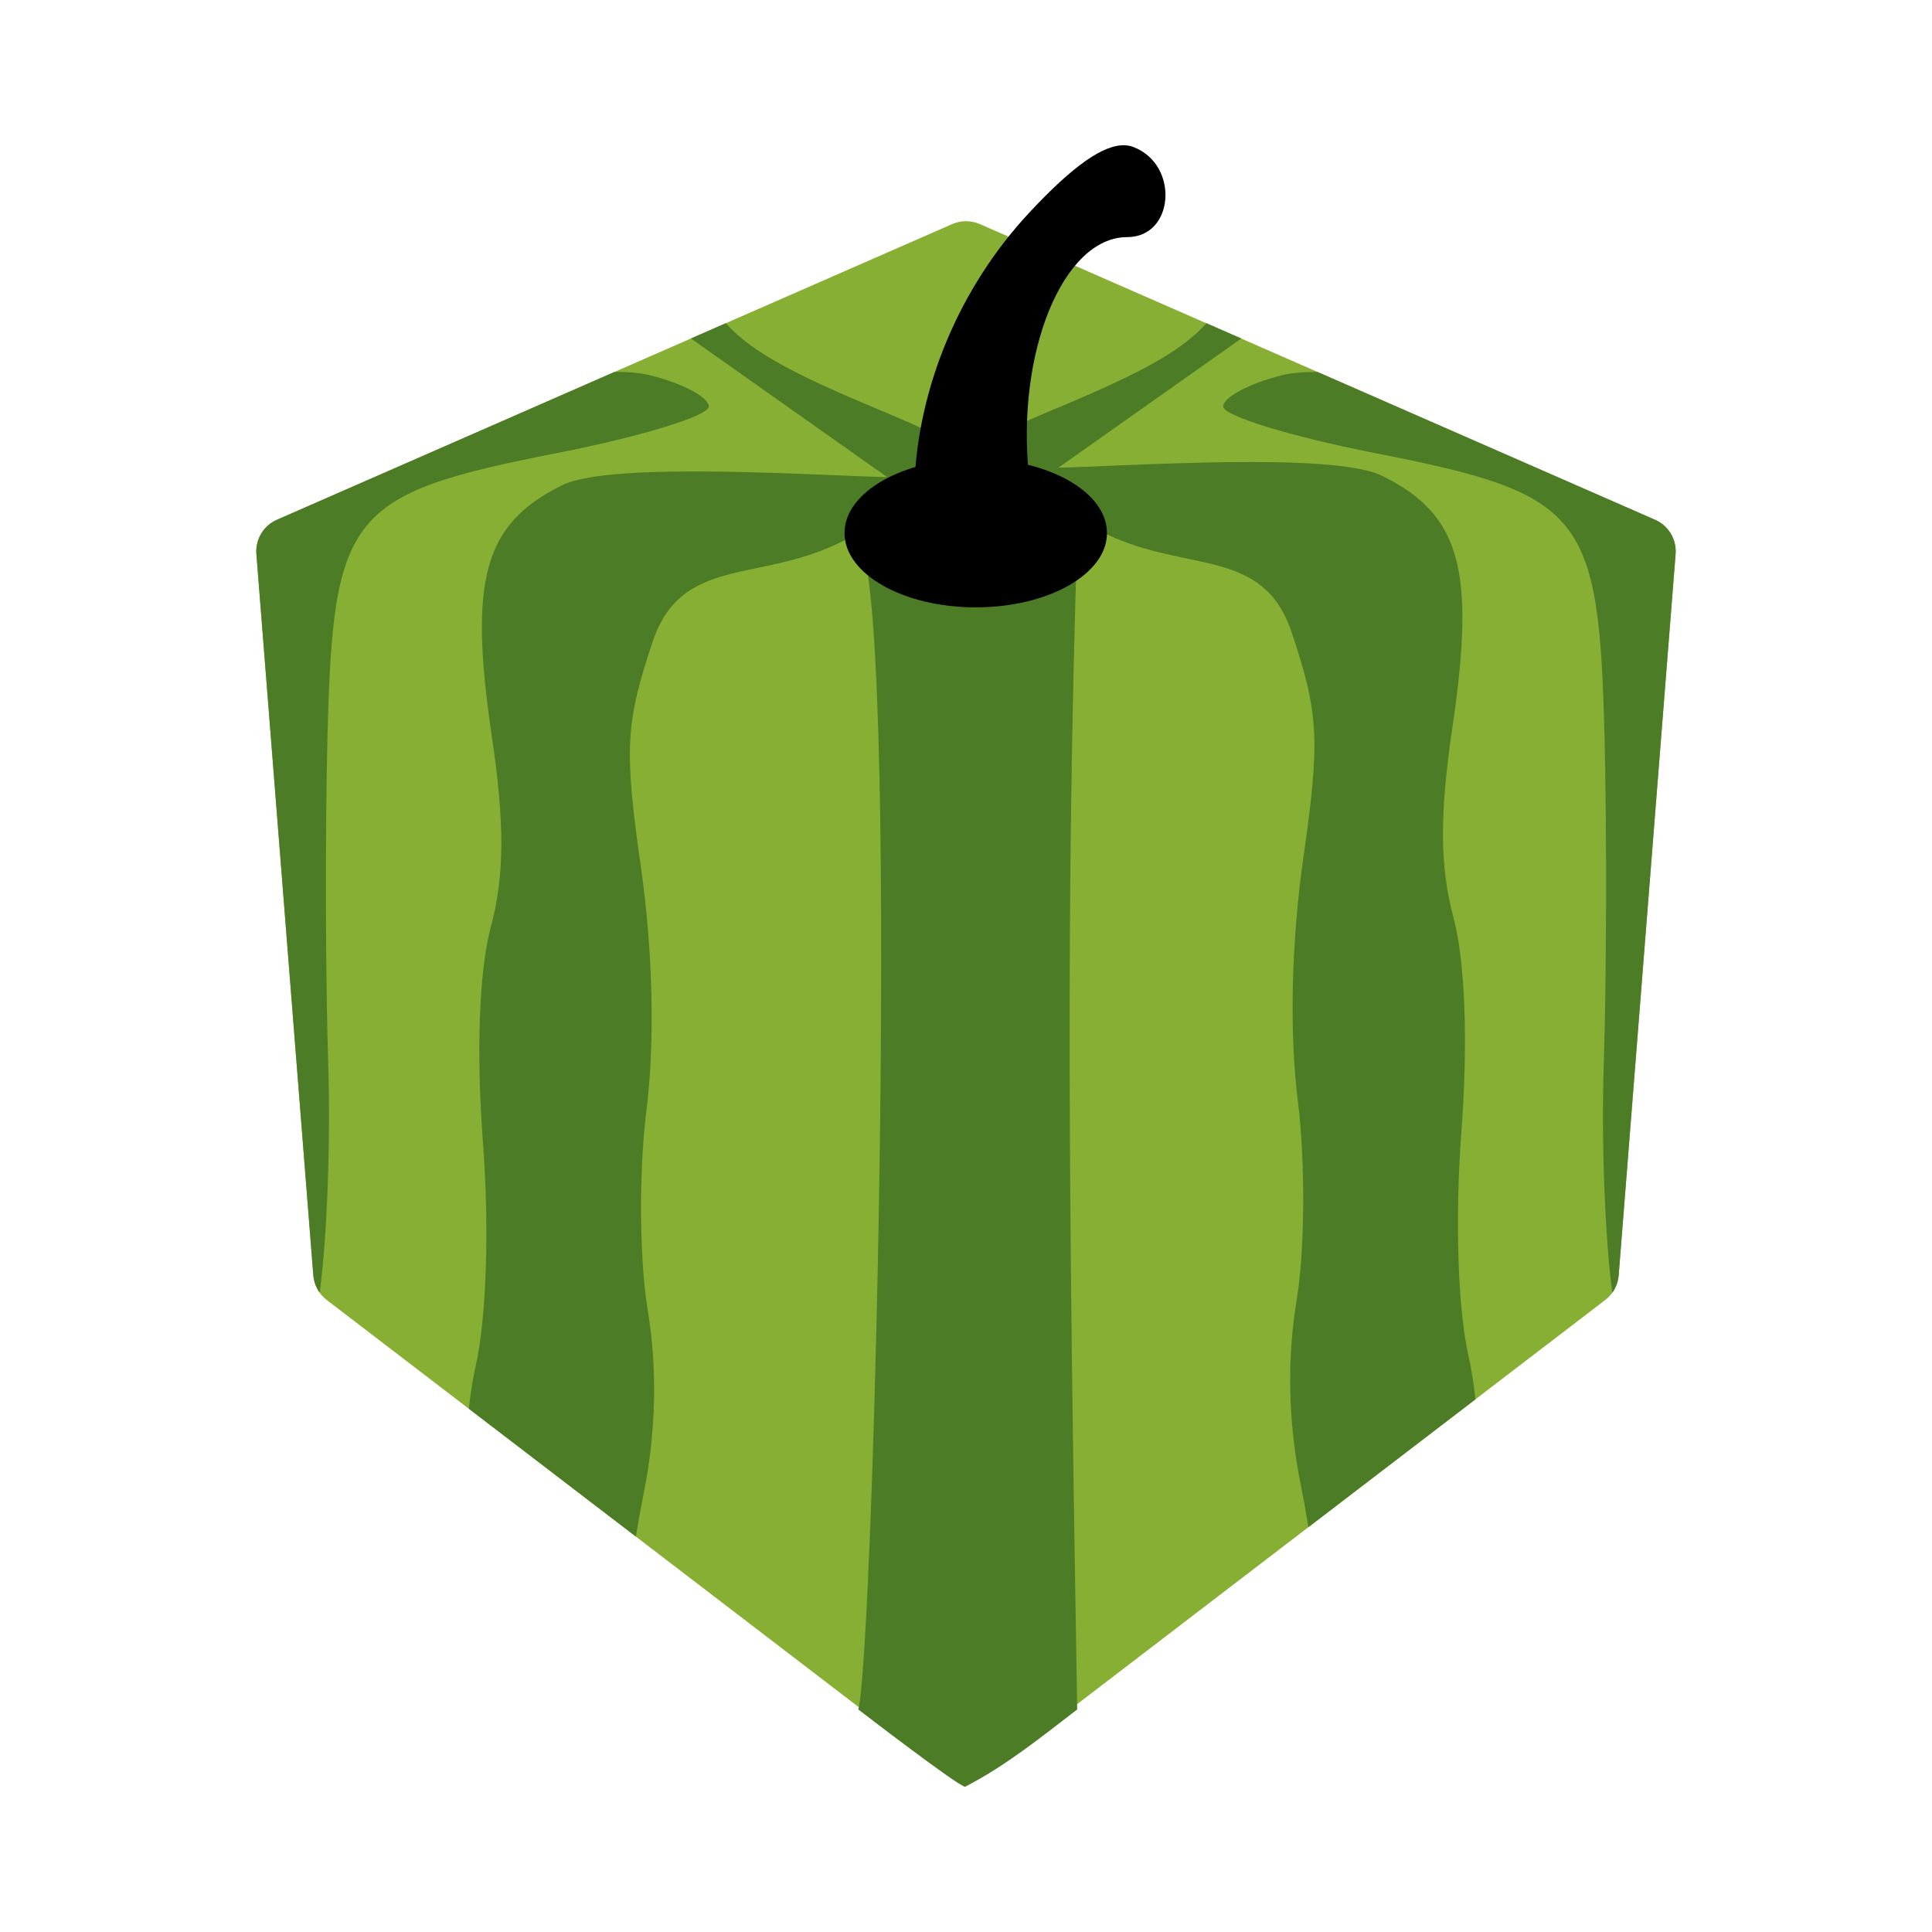
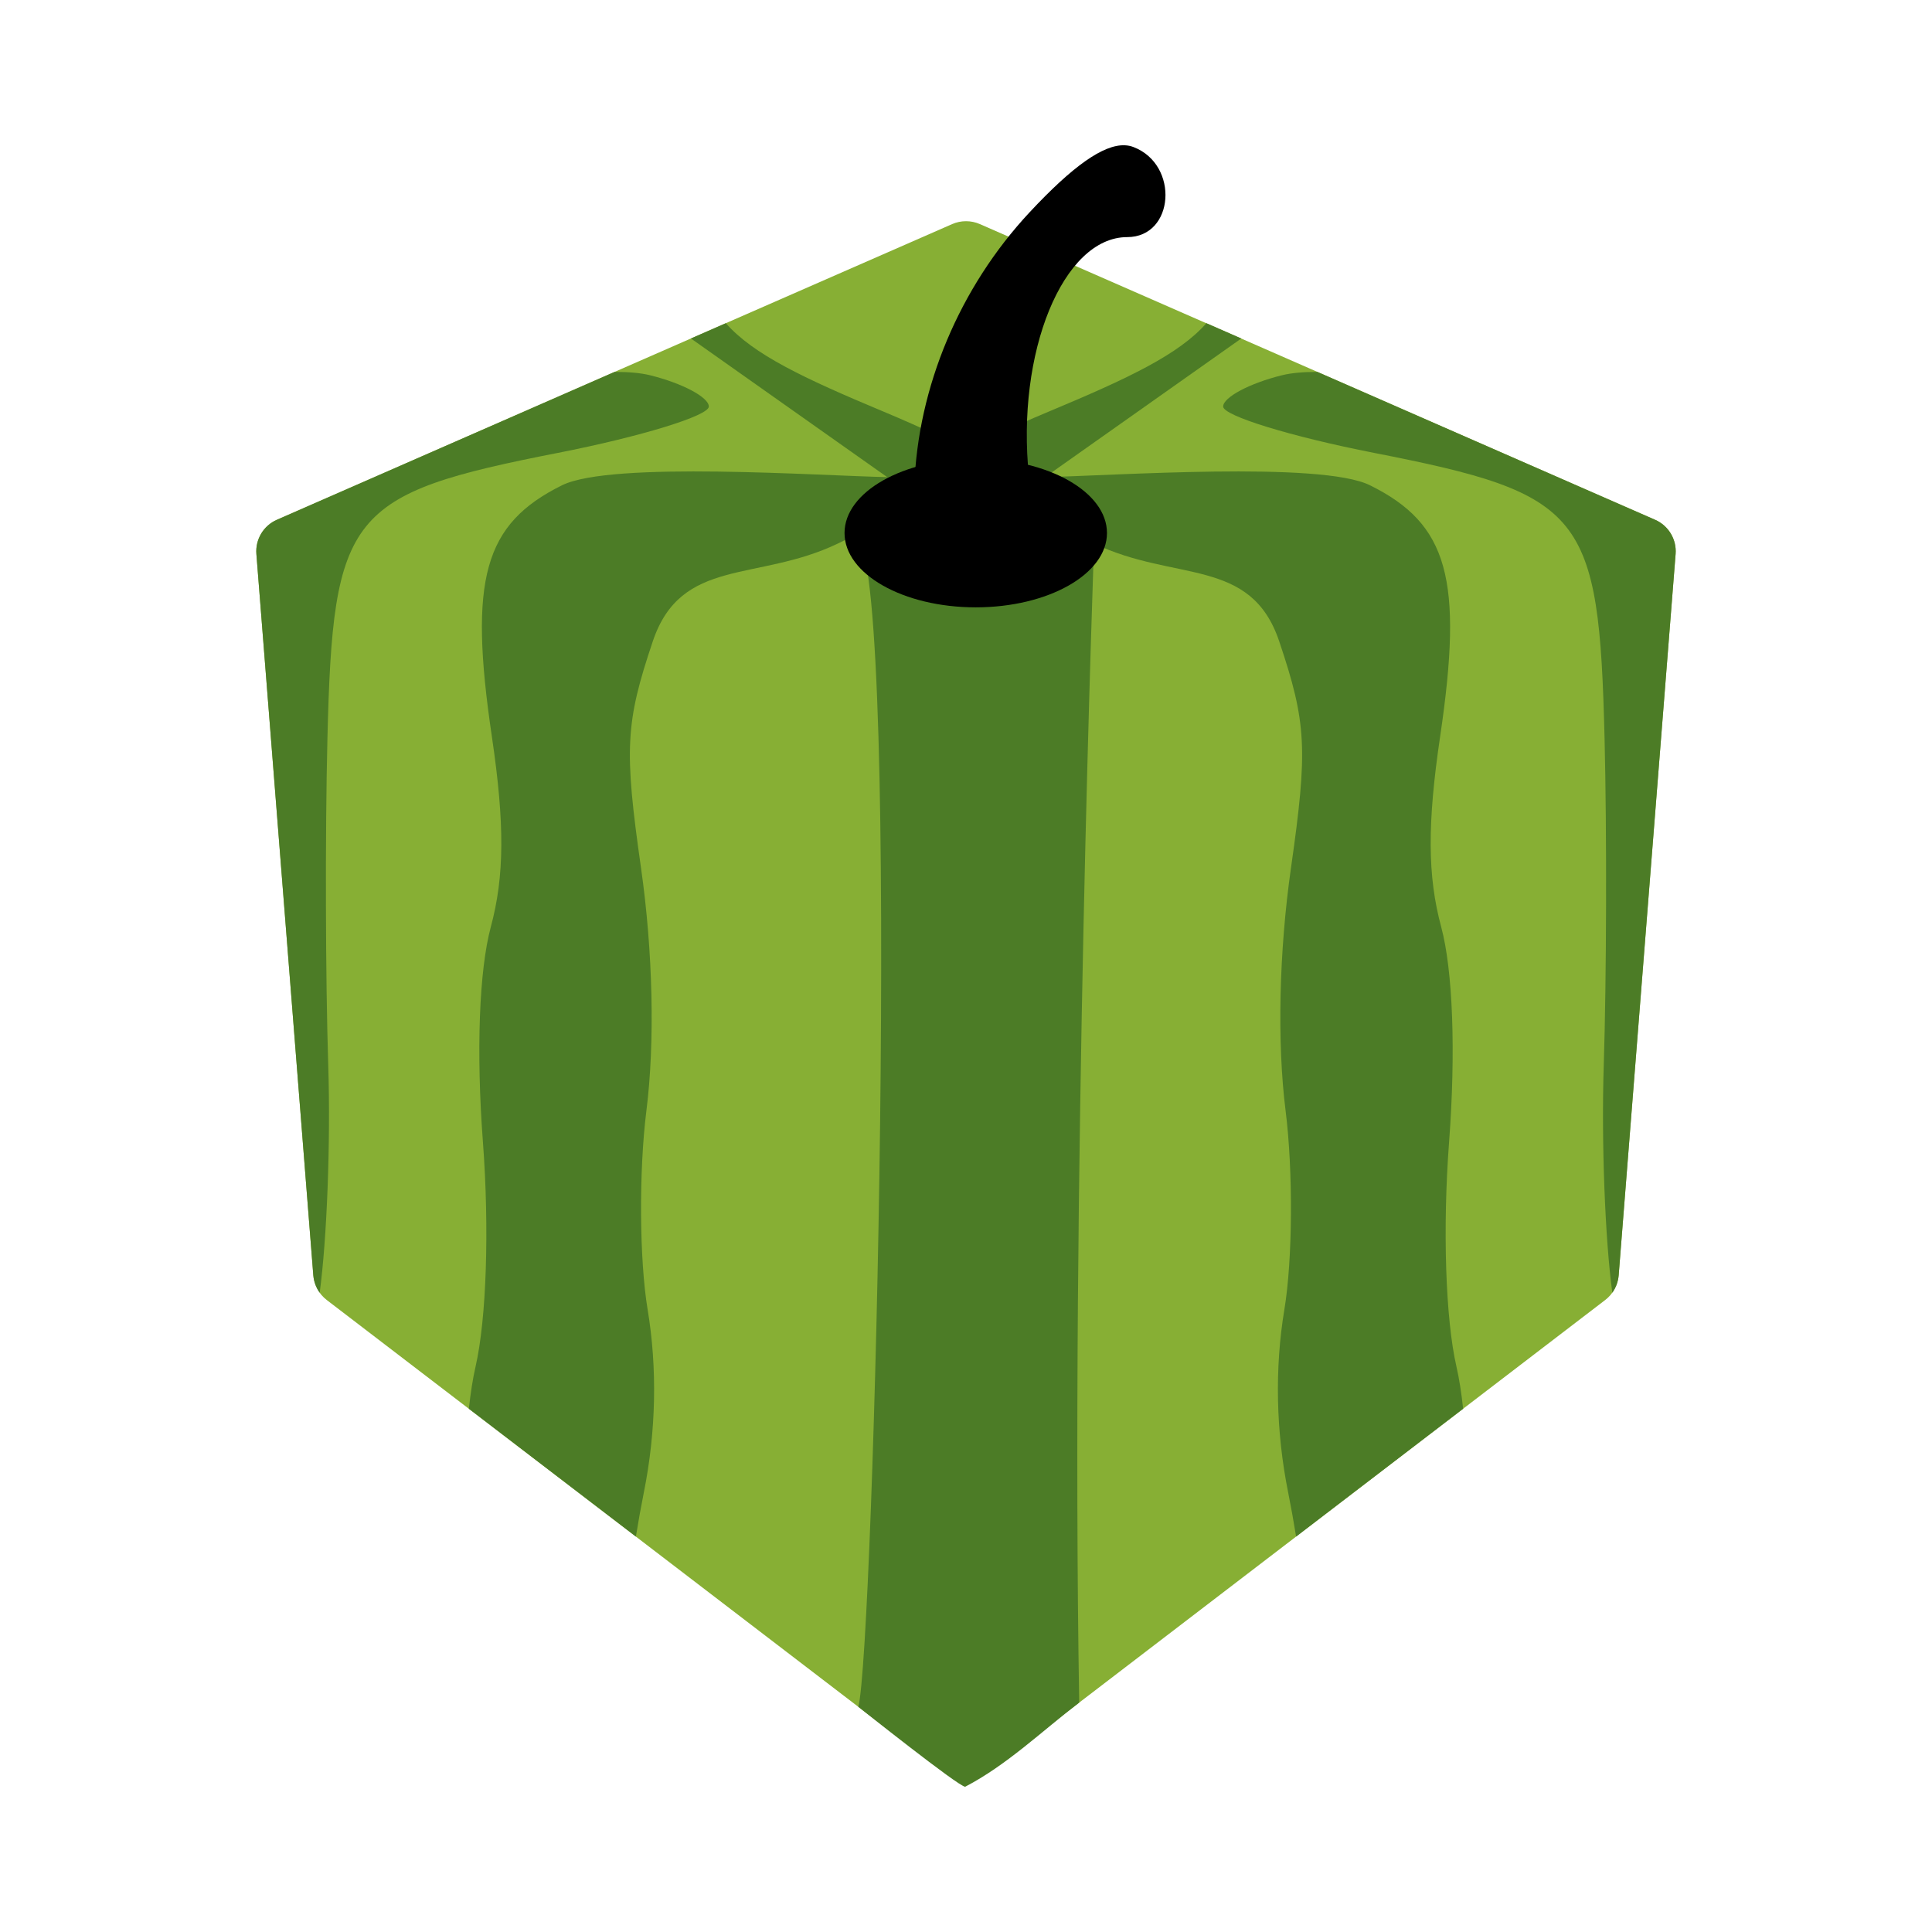
- <svg xml:space="preserve" viewBox="0 0 256 256">
+ <svg xmlns="http://www.w3.org/2000/svg" xml:space="preserve" viewBox="0 0 256 256">
  <path fill="#87af34" d="m222.026 73.41-7.545 95.577a4.58 4.58 0 0 1-1.776 3.265l-81.932 62.708a4.55 4.55 0 0 1-5.546 0L43.29 172.253a4.6 4.6 0 0 1-1.775-3.266L33.974 73.41a4.56 4.56 0 0 1 2.717-4.537l89.482-39.182a4.58 4.58 0 0 1 3.66 0l89.478 39.183a4.56 4.56 0 0 1 2.716 4.536" />
+   <path fill="#4c7c26" d="M160.84 62.488c8.87-.114 17.424.197 20.691 1.814 10.348 5.122 12.387 12.417 9.295 33.285-1.713 11.566-1.675 18.498.137 25.227 1.552 5.763 1.95 16.55 1.05 28.48-.867 11.48-.477 23.46.973 29.786.364 1.585.663 3.502.887 5.587v.002l-22.133 16.936a159 159 0 0 0-1.052-5.846c-1.625-8.089-1.797-16.469-.5-24.254 1.094-6.57 1.165-18.356.16-26.332-1.14-9.044-.87-21.083.72-32.215 2.243-15.71 2.064-19.187-1.566-29.98-3.765-11.194-13.82-7.837-24.484-12.937-6.397-3.06-11.646-6.456-11.664-7.55-.014-.822 1.898-1.21 4.912-1.267 4.52-.083 13.704-.622 22.574-.736" />
  <path fill="#4c7c26" d="m96.174 42.825-4.622 2.026 30.744 21.717.002.002c1.819.379 3.416.563 4.705.512 4.404-.177 8.207-1.3 8.453-2.496.245-1.197-8.014-5.712-18.354-10.032-10.7-4.47-17.266-7.587-20.927-11.728m78.392 6.456 44.743 19.592a4.56 4.56 0 0 1 2.716 4.537l-7.543 95.577a4.6 4.6 0 0 1-.843 2.302c-.959-7.088-1.463-19.947-1.133-30.197.364-11.317.413-30.767.107-43.223-.734-29.928-2.737-32.413-30.545-37.861-10.996-2.154-19.994-4.919-19.994-6.14s3.5-3.085 7.78-4.143c1.252-.31 2.852-.45 4.71-.444zm-93.135-.001L36.69 68.873a4.56 4.56 0 0 0-2.717 4.537l7.543 95.576a4.6 4.6 0 0 0 .844 2.303c.958-7.088 1.463-19.947 1.133-30.197-.365-11.317-.413-30.767-.108-43.223.734-29.928 2.737-32.413 30.545-37.861 10.997-2.155 19.994-4.919 19.994-6.14 0-1.223-3.5-3.085-7.779-4.143-1.252-.31-2.853-.45-4.71-.444z" />
-   <path fill="#4c7c26" d="M127.892 61.12c-.827-.028-14.032 10.139-14.16 10.236 5.64 7.51 2.061 147.624 0 155.16.128.097 13.333 10.263 14.16 10.236 5.504-2.859 9.937-6.484 14.84-10.236-1.144-68.426-1.516-106.198 0-155.16-4.903-3.752-9.336-7.377-14.84-10.236" />
-   <path fill="#4c7c26" d="M117.734 63.225c3.014.056 4.926.445 4.912 1.268-.018 1.093-5.267 4.489-11.664 7.548-10.663 5.1-20.718 1.744-24.483 12.938-3.63 10.793-3.81 14.27-1.567 29.98 1.59 11.132 1.86 23.17.721 32.214-1.005 7.976-.934 19.762.16 26.332 1.297 7.785 1.125 16.166-.5 24.255a159 159 0 0 0-1.054 5.846l-22.133-16.937v-.002c.224-2.085.523-4.001.887-5.586 1.45-6.326 1.842-18.307.976-29.787-.9-11.931-.503-22.717 1.049-28.48 1.812-6.729 1.848-13.661.135-25.227-3.092-20.868-1.053-28.162 9.295-33.284 6.534-3.234 34.225-1.244 43.266-1.078m22.16-1.249c-3.014.056-4.925.445-4.912 1.268.018 1.094 5.267 4.49 11.664 7.549 10.663 5.1 20.718 1.743 24.483 12.938 3.63 10.793 3.81 14.27 1.567 29.98-1.59 11.131-1.86 23.169-.721 32.213 1.005 7.976.935 19.763-.16 26.332-1.297 7.785-1.125 16.166.5 24.256.376 1.873.734 3.866 1.055 5.846l22.132-16.938v-.002c-.224-2.085-.523-4-.886-5.586-1.451-6.325-1.843-18.307-.977-29.787.9-11.93.503-22.717-1.049-28.48-1.811-6.729-1.848-13.661-.134-25.227 3.091-20.867 1.052-28.162-9.295-33.283-6.534-3.234-34.225-1.245-43.267-1.079" />
+   <path fill="#4c7c26" d="M127.892 61.12c-.827-.028-14.032 10.139-14.16 10.236 5.64 7.51 2.061 147.27 0 154.807.128.097 13.333 10.616 14.16 10.589 5.504-2.859 10.205-7.398 15.108-11.15-1.144-68.426 2-154.246 2-154.246s-11.604-7.377-17.108-10.236" />
+   <path fill="#4c7c26" d="M95.16 62.488c-8.87-.114-17.424.198-20.691 1.815-10.348 5.122-12.387 12.417-9.295 33.285 1.713 11.566 1.675 18.497-.137 25.226-1.552 5.763-1.949 16.55-1.049 28.48.866 11.48.476 23.46-.974 29.786-.364 1.585-.663 3.503-.887 5.588v.002l22.133 16.936a159 159 0 0 1 1.052-5.846c1.626-8.09 1.798-16.47.5-24.254-1.093-6.57-1.165-18.356-.16-26.332 1.14-9.044.87-21.083-.72-32.215-2.243-15.71-2.064-19.187 1.566-29.98 3.765-11.194 13.821-7.838 24.484-12.938 6.397-3.059 11.646-6.456 11.664-7.549.014-.823-1.898-1.211-4.912-1.267-4.52-.083-13.704-.623-22.574-.737" />
  <path fill="#4c7c26" d="m159.855 42.825 4.623 2.026-30.744 21.717-.002.002c-1.82.379-3.416.563-4.705.512-4.405-.177-8.208-1.3-8.453-2.496-.246-1.197 8.014-5.712 18.353-10.032 10.701-4.47 17.267-7.587 20.928-11.728" />
  <g transform="translate(-25.461 -263.388)scale(.88263)">
    <path d="M197.71 320.223q.69.03 1.299.264c6.916 2.654 6.16 13.522-.94 13.522-9.627 0-16.724 17.33-14.742 35.998.365 3.435-17.717 5.236-17.717 5.236.257-.723.44-2.028.5-3.796.505-14.926 6.805-29.909 17.296-41.156 6.49-6.957 11.08-10.201 14.304-10.068m-33.293 54.823q.043.105.085.197s-1.047-2.58-.085-.197" />
    <ellipse cx="175.332" cy="378.432" fill-rule="evenodd" rx="19.7" ry="11.159" />
  </g>
</svg>
